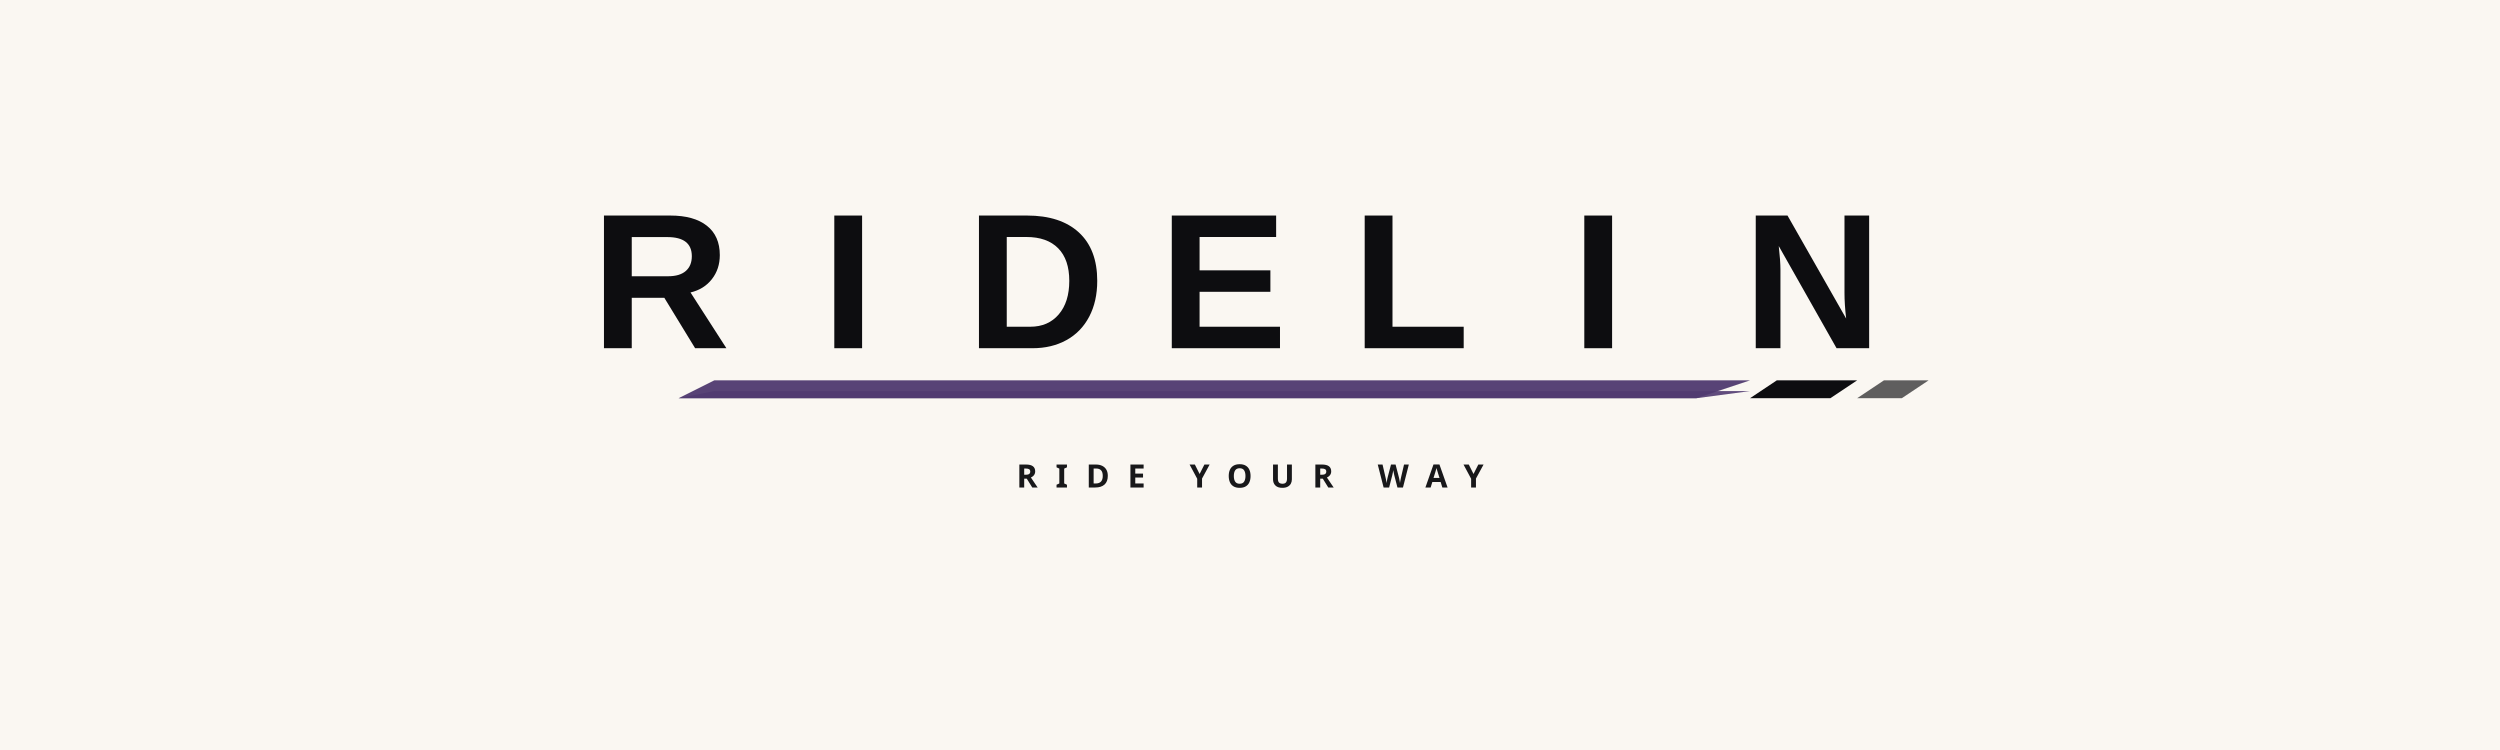
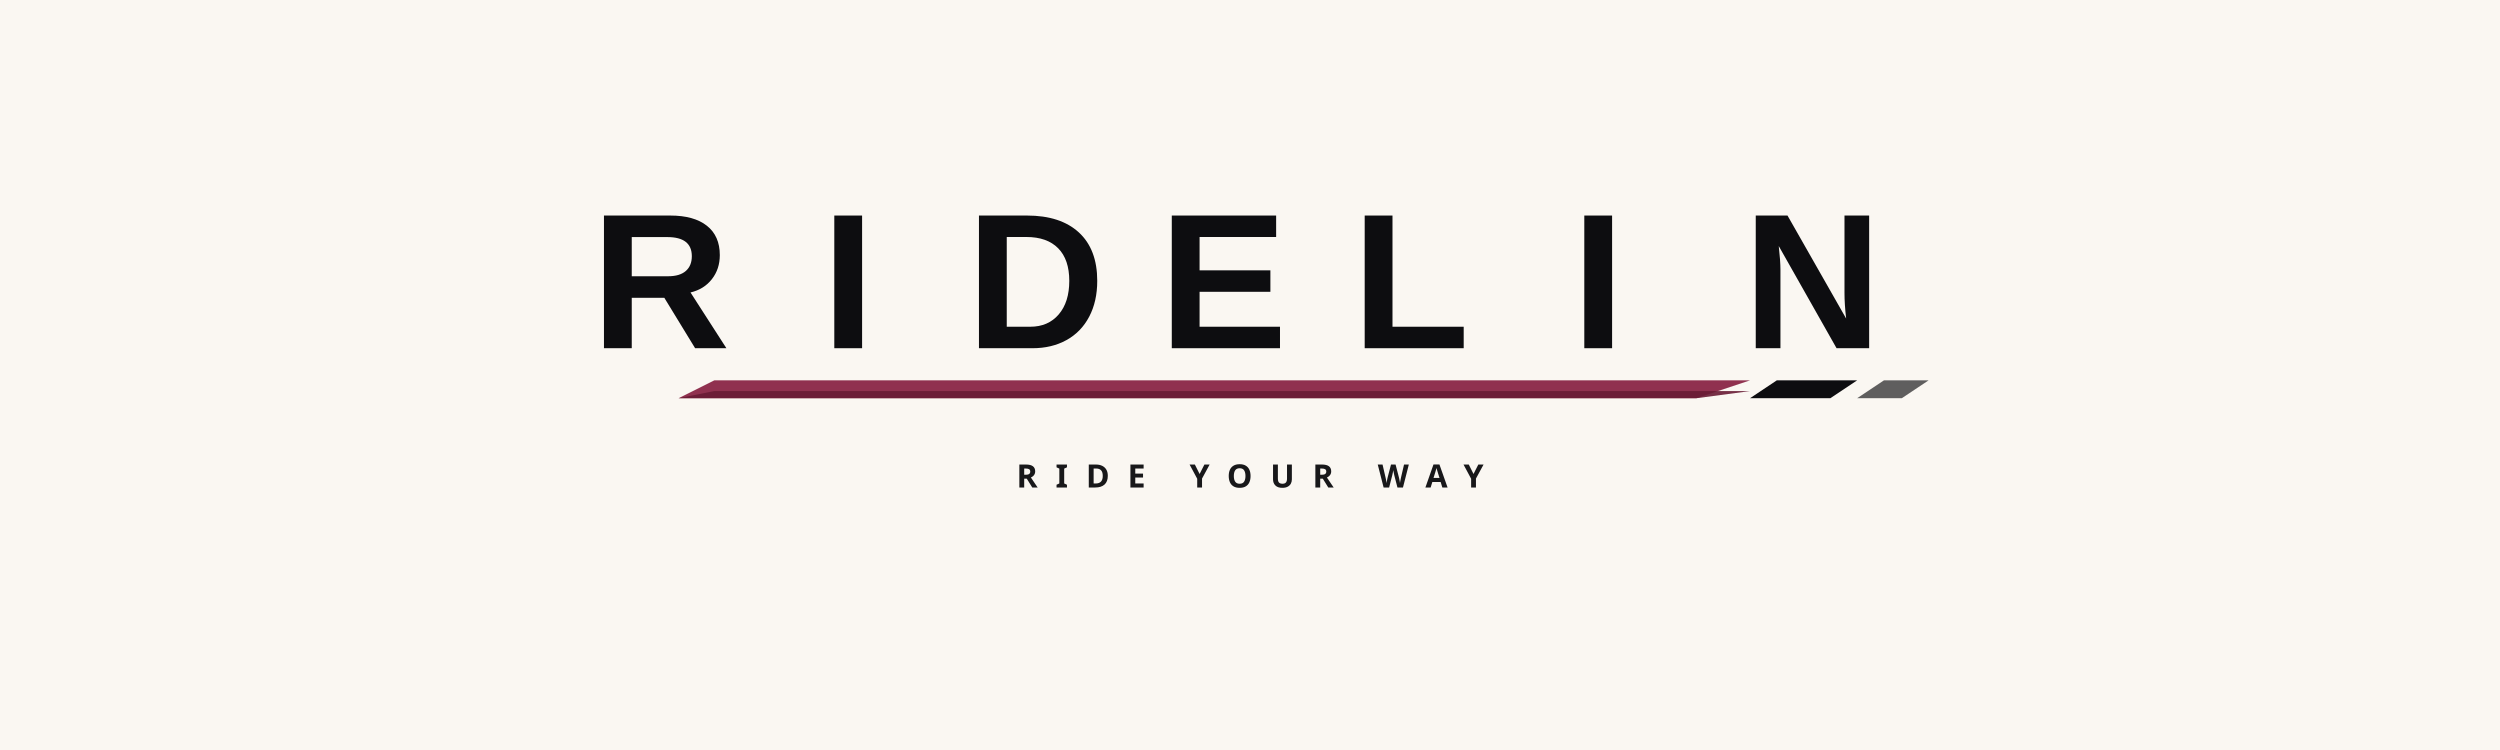
<svg xmlns="http://www.w3.org/2000/svg" viewBox="0 0 1400 420" width="100%" height="100%">
  <rect width="1400" height="420" fill="#FAF7F2" />
  <g transform="translate(700, 195)">
    <text x="0" y="0" font-family="Montserrat, 'Helvetica Neue', Futura, Arial, sans-serif" font-size="108px" font-weight="700" fill="#0D0D10" letter-spacing="8" text-anchor="middle">
      <tspan x="-315">R</tspan>
      <tspan x="-210">I</tspan>
      <tspan x="-105">D</tspan>
      <tspan x="0">E</tspan>
      <tspan x="105">L</tspan>
      <tspan x="210">I</tspan>
      <tspan x="315">N</tspan>
    </text>
    <g transform="translate(-320, 28)">
-       <path d="M 0,0 L 570,0 L 600,-10 L 20,-10 Z" fill="#503A70" opacity="0.95" />
-       <path d="M 0,0 L 570,0 L 600,-4 L 20,-4 Z" fill="#503A70" opacity="0.9" />
+       <path d="M 0,0 L 570,0 L 600,-10 L 20,-10 Z" fill="#8A2747" opacity="0.95" />
+       <path d="M 0,0 L 570,0 L 600,-4 L 20,-4 Z" fill="#681B34" opacity="0.9" />
      <polygon points="615,-10 660,-10 645,0 600,0" fill="#0D0D10" />
      <polygon points="675,-10 700,-10 685,0 660,0" fill="#0D0D10" opacity="0.65" />
    </g>
    <text x="0" y="78" font-family="Montserrat, sans-serif" font-size="18px" font-weight="700" fill="#0D0D10" letter-spacing="10" text-anchor="middle" opacity="0.95">RIDE YOUR WAY</text>
  </g>
</svg>
